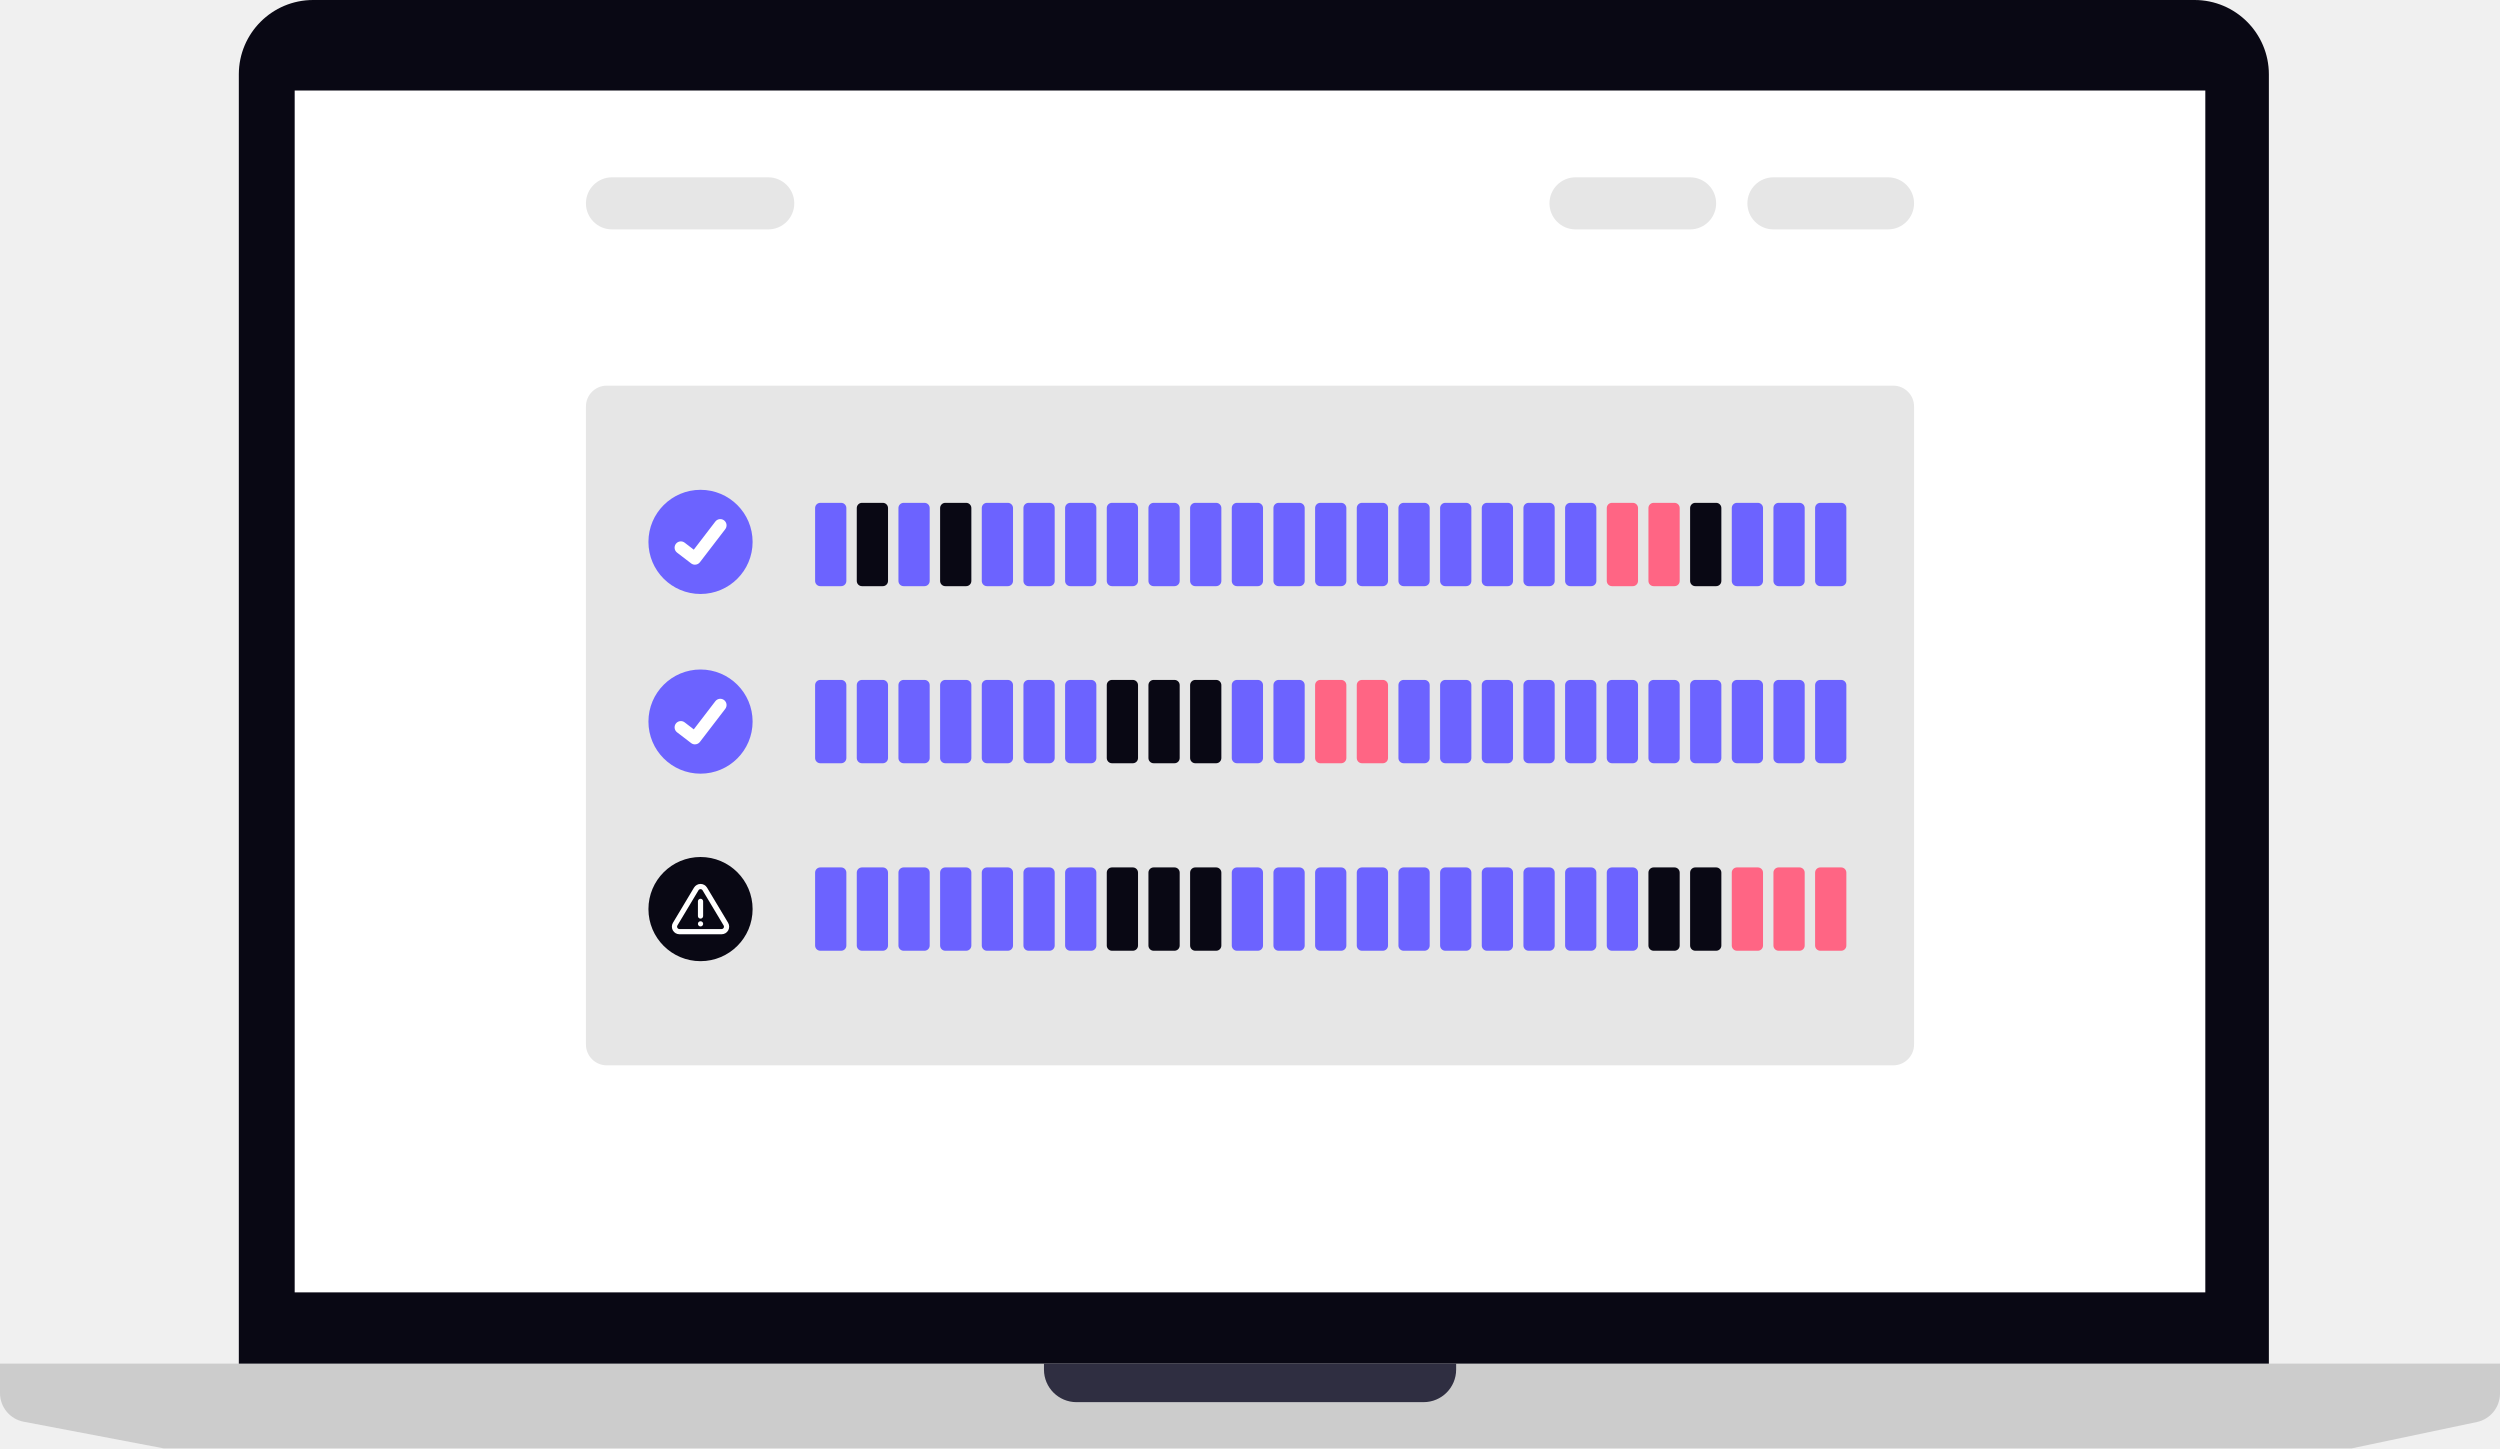
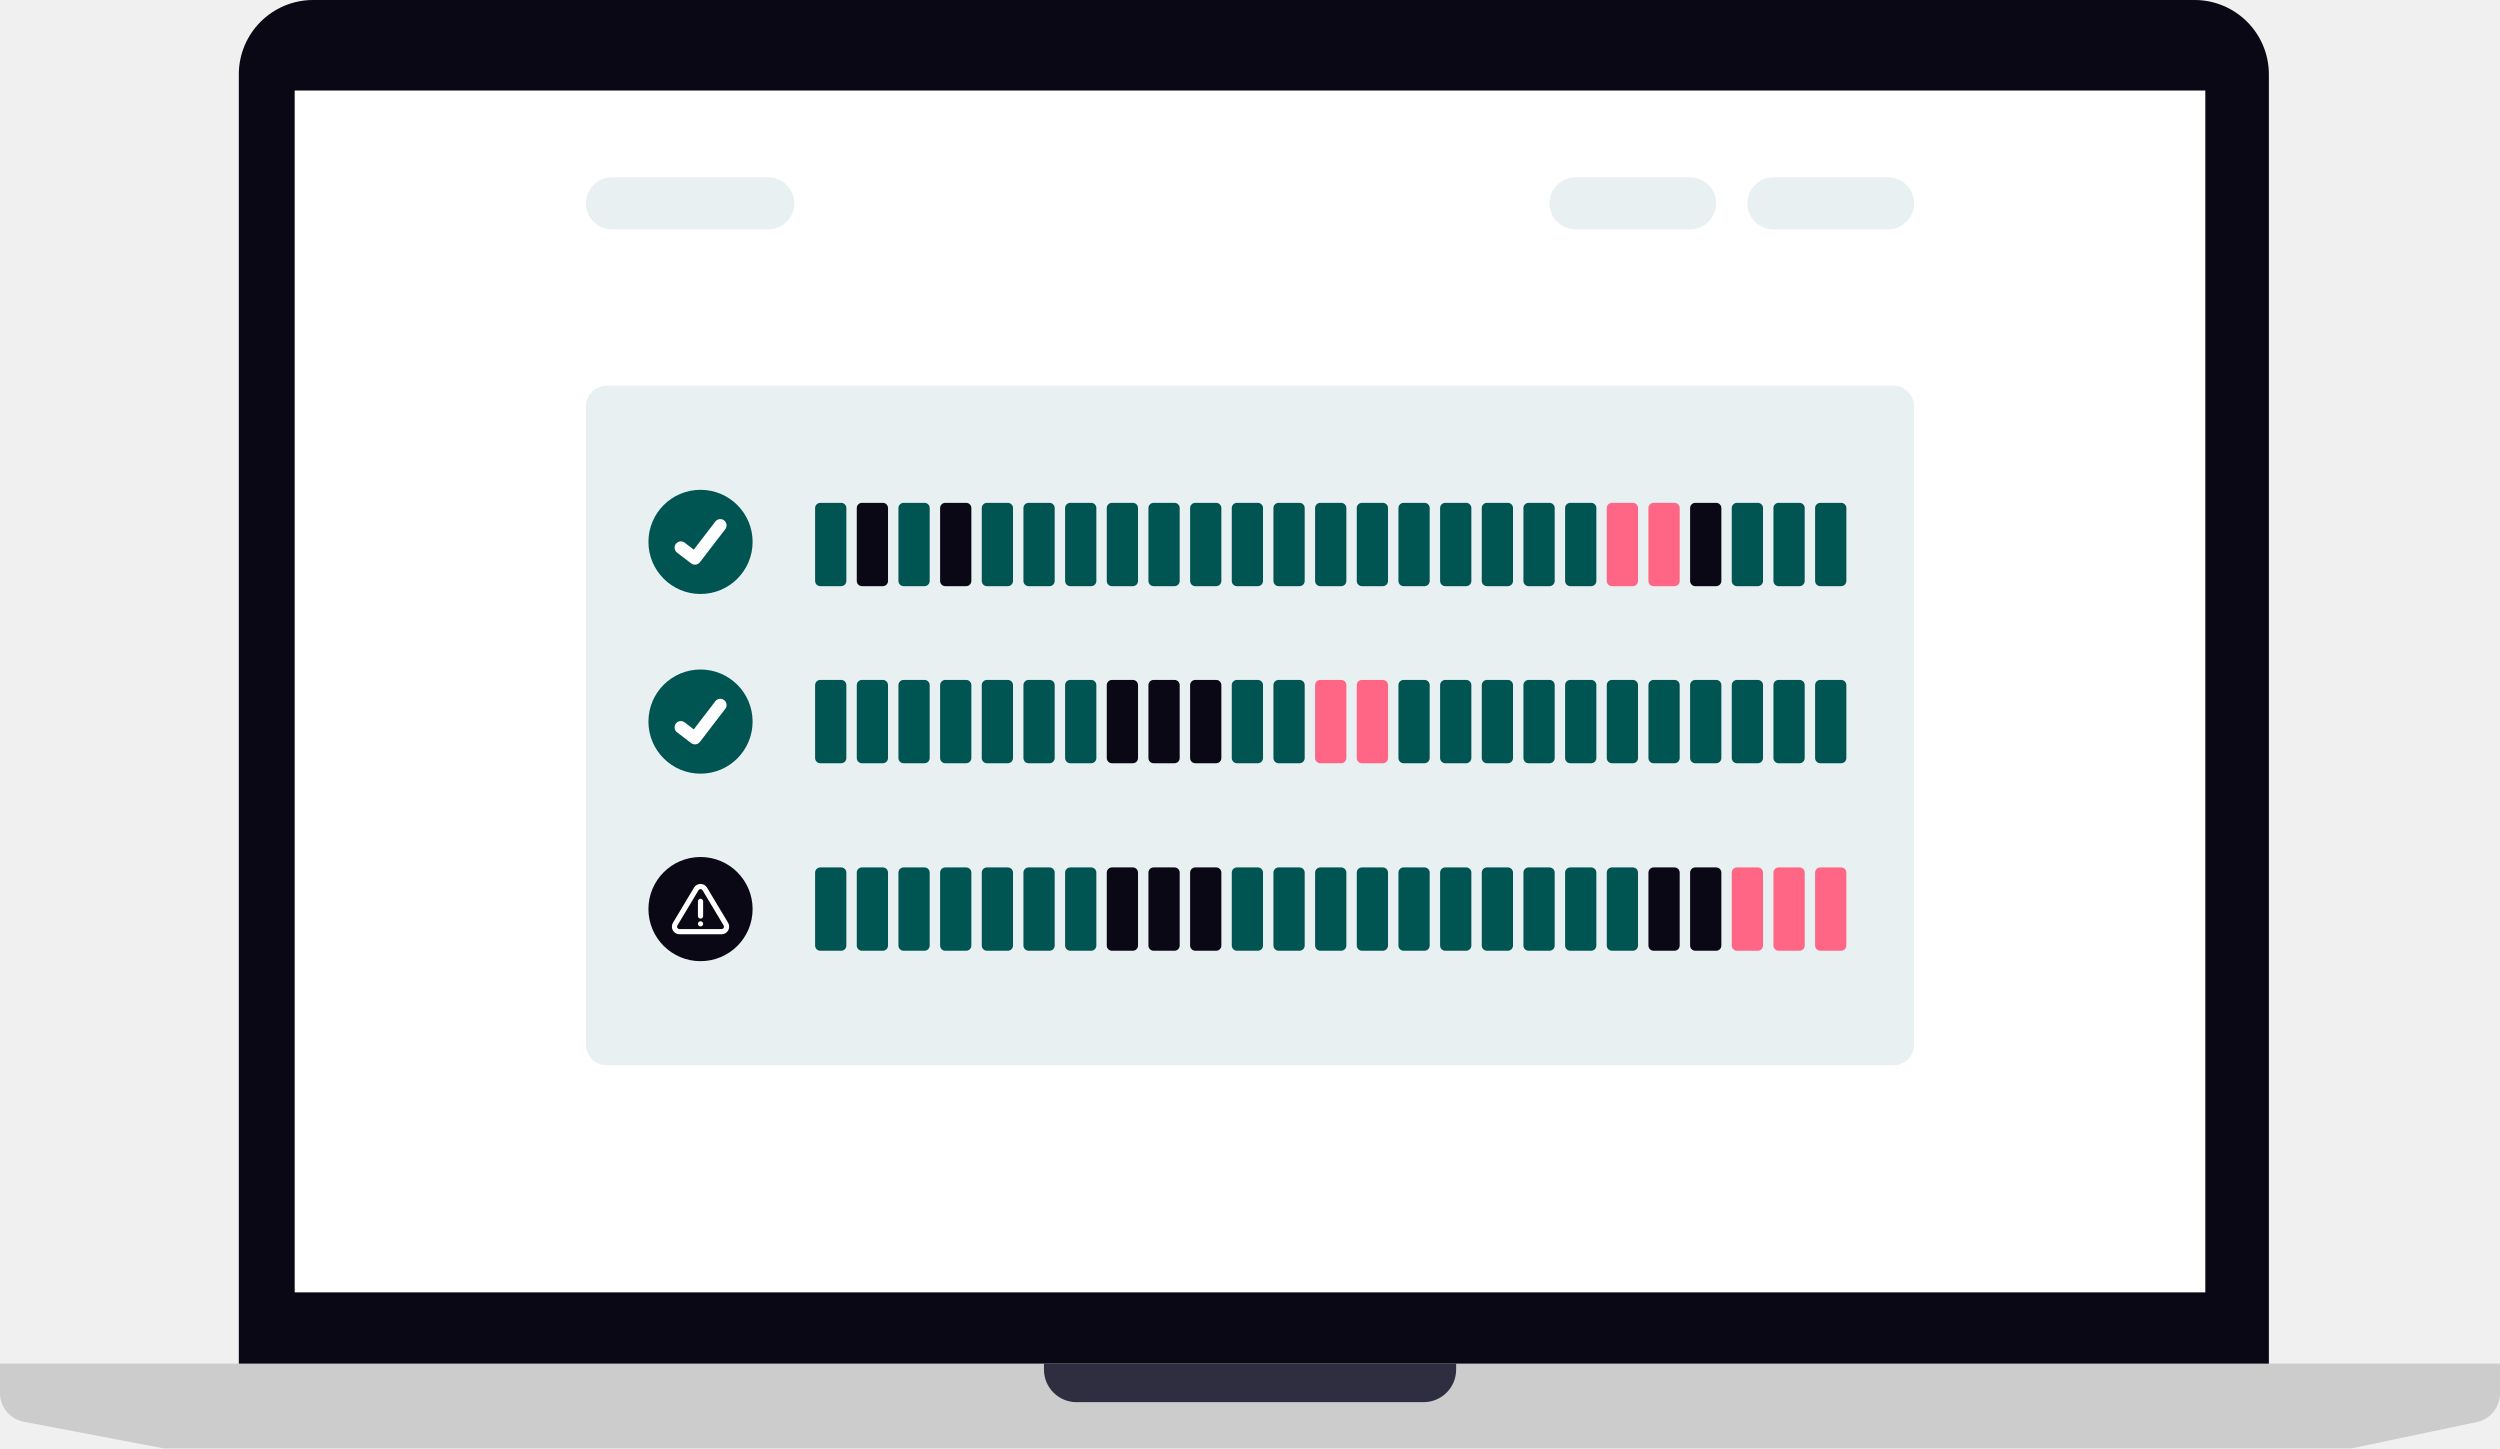
<svg xmlns="http://www.w3.org/2000/svg" width="960" height="556.179" viewBox="0 0 960 556.179" role="img" artist="Katerina Limpitsouni" source="https://undraw.co/">
  <g transform="translate(-480 -261.911)">
    <path d="M1056.977,597.719H277.44V87.8a28.554,28.554,0,0,1,28.518-28.51h722.5a28.553,28.553,0,0,1,28.519,28.51Z" transform="translate(294.269 202.621)" fill="#090814" />
    <rect width="733.682" height="461.51" transform="translate(593.158 296.672)" fill="#fff" />
    <path d="M1118.565,445.838H278.307L224.523,435.6a11.186,11.186,0,0,1-9.083-10.976V413.28h960v11.507a11.218,11.218,0,0,1-8.879,10.932l-48,10.1Z" transform="translate(264.56 372.252)" fill="#ccc" />
    <path d="M632.222,428.083H498.932A12.5,12.5,0,0,1,486.454,415.6v-2.31H644.728v2.31a12.5,12.5,0,0,1-12.478,12.478Z" transform="translate(394.43 372.256)" fill="#2f2e41" />
-     <rect width="80" height="20" rx="10" transform="translate(705 330)" fill="#e6e6e6" />
-     <rect width="64" height="20" rx="10" transform="translate(1151 330)" fill="#e6e6e6" />
-     <rect width="64" height="20" rx="10" transform="translate(1075 330)" fill="#e6e6e6" />
-     <rect width="510" height="261" rx="8" transform="translate(705 410)" fill="#e6e6e6" />
+     <rect width="80" height="20" rx="10" transform="translate(705 330)" fill="#e9f0f2" />
+     <rect width="64" height="20" rx="10" transform="translate(1151 330)" fill="#e9f0f2" />
+     <rect width="64" height="20" rx="10" transform="translate(1075 330)" fill="#e9f0f2" />
+     <rect width="510" height="261" rx="8" transform="translate(705 410)" fill="#e9f0f2" />
    <g transform="translate(0 -45)">
-       <circle cx="20" cy="20" r="20" transform="translate(729 495)" fill="#6c63ff" />
+       <circle cx="20" cy="20" r="20" transform="translate(729 495)" fill="#005451" />
      <path d="M426.685,515a2.387,2.387,0,0,1-1.436-.477l-.026-.019-5.408-4.141a2.4,2.4,0,1,1,2.922-3.815l3.5,2.686,8.278-10.8a2.4,2.4,0,0,1,3.369-.445l-.052.07.053-.069a2.4,2.4,0,0,1,.445,3.369l-9.737,12.7a2.4,2.4,0,0,1-1.912.938Z" transform="translate(320.172 8.752)" fill="#fff" />
    </g>
-     <rect width="12" height="32" rx="2" transform="translate(793 455)" fill="#6c63ff" />
+     <rect width="12" height="32" rx="2" transform="translate(793 455)" fill="#005451" />
    <rect width="12" height="32" rx="2" transform="translate(809 455)" fill="#090814" />
-     <rect width="12" height="32" rx="2" transform="translate(825 455)" fill="#6c63ff" />
+     <rect width="12" height="32" rx="2" transform="translate(825 455)" fill="#005451" />
    <rect width="12" height="32" rx="2" transform="translate(841 455)" fill="#090814" />
-     <rect width="12" height="32" rx="2" transform="translate(857 455)" fill="#6c63ff" />
-     <rect width="12" height="32" rx="2" transform="translate(873 455)" fill="#6c63ff" />
-     <rect width="12" height="32" rx="2" transform="translate(889 455)" fill="#6c63ff" />
-     <rect width="12" height="32" rx="2" transform="translate(905 455)" fill="#6c63ff" />
-     <rect width="12" height="32" rx="2" transform="translate(921 455)" fill="#6c63ff" />
-     <rect width="12" height="32" rx="2" transform="translate(937 455)" fill="#6c63ff" />
-     <rect width="12" height="32" rx="2" transform="translate(953 455)" fill="#6c63ff" />
-     <rect width="12" height="32" rx="2" transform="translate(969 455)" fill="#6c63ff" />
-     <rect width="12" height="32" rx="2" transform="translate(985 455)" fill="#6c63ff" />
-     <rect width="12" height="32" rx="2" transform="translate(1001 455)" fill="#6c63ff" />
-     <rect width="12" height="32" rx="2" transform="translate(1017 455)" fill="#6c63ff" />
-     <rect width="12" height="32" rx="2" transform="translate(1033 455)" fill="#6c63ff" />
-     <rect width="12" height="32" rx="2" transform="translate(1049 455)" fill="#6c63ff" />
-     <rect width="12" height="32" rx="2" transform="translate(1065 455)" fill="#6c63ff" />
-     <rect width="12" height="32" rx="2" transform="translate(1081 455)" fill="#6c63ff" />
+     <rect width="12" height="32" rx="2" transform="translate(857 455)" fill="#005451" />
+     <rect width="12" height="32" rx="2" transform="translate(873 455)" fill="#005451" />
+     <rect width="12" height="32" rx="2" transform="translate(889 455)" fill="#005451" />
+     <rect width="12" height="32" rx="2" transform="translate(905 455)" fill="#005451" />
+     <rect width="12" height="32" rx="2" transform="translate(921 455)" fill="#005451" />
+     <rect width="12" height="32" rx="2" transform="translate(937 455)" fill="#005451" />
+     <rect width="12" height="32" rx="2" transform="translate(953 455)" fill="#005451" />
+     <rect width="12" height="32" rx="2" transform="translate(969 455)" fill="#005451" />
+     <rect width="12" height="32" rx="2" transform="translate(985 455)" fill="#005451" />
+     <rect width="12" height="32" rx="2" transform="translate(1001 455)" fill="#005451" />
+     <rect width="12" height="32" rx="2" transform="translate(1017 455)" fill="#005451" />
+     <rect width="12" height="32" rx="2" transform="translate(1033 455)" fill="#005451" />
+     <rect width="12" height="32" rx="2" transform="translate(1049 455)" fill="#005451" />
+     <rect width="12" height="32" rx="2" transform="translate(1065 455)" fill="#005451" />
+     <rect width="12" height="32" rx="2" transform="translate(1081 455)" fill="#005451" />
    <rect width="12" height="32" rx="2" transform="translate(1097 455)" fill="#ff6584" />
    <rect width="12" height="32" rx="2" transform="translate(1113 455)" fill="#ff6584" />
    <rect width="12" height="32" rx="2" transform="translate(1129 455)" fill="#090814" />
-     <rect width="12" height="32" rx="2" transform="translate(1145 455)" fill="#6c63ff" />
-     <rect width="12" height="32" rx="2" transform="translate(1161 455)" fill="#6c63ff" />
-     <rect width="12" height="32" rx="2" transform="translate(1177 455)" fill="#6c63ff" />
+     <rect width="12" height="32" rx="2" transform="translate(1145 455)" fill="#005451" />
+     <rect width="12" height="32" rx="2" transform="translate(1161 455)" fill="#005451" />
+     <rect width="12" height="32" rx="2" transform="translate(1177 455)" fill="#005451" />
    <g transform="translate(0 -85)">
-       <circle cx="20" cy="20" r="20" transform="translate(729 604)" fill="#6c63ff" />
+       <circle cx="20" cy="20" r="20" transform="translate(729 604)" fill="#005451" />
      <path d="M426.685,515a2.387,2.387,0,0,1-1.436-.477l-.026-.019-5.408-4.141a2.4,2.4,0,1,1,2.922-3.815l3.5,2.686,8.278-10.8a2.4,2.4,0,0,1,3.369-.445l-.052.07.053-.069a2.4,2.4,0,0,1,.445,3.369l-9.737,12.7a2.4,2.4,0,0,1-1.912.938Z" transform="translate(320.172 117.752)" fill="#fff" />
-       <rect width="12" height="32" rx="2" transform="translate(793 608)" fill="#6c63ff" />
-       <rect width="12" height="32" rx="2" transform="translate(809 608)" fill="#6c63ff" />
-       <rect width="12" height="32" rx="2" transform="translate(825 608)" fill="#6c63ff" />
-       <rect width="12" height="32" rx="2" transform="translate(841 608)" fill="#6c63ff" />
-       <rect width="12" height="32" rx="2" transform="translate(857 608)" fill="#6c63ff" />
-       <rect width="12" height="32" rx="2" transform="translate(873 608)" fill="#6c63ff" />
-       <rect width="12" height="32" rx="2" transform="translate(889 608)" fill="#6c63ff" />
+       <rect width="12" height="32" rx="2" transform="translate(793 608)" fill="#005451" />
+       <rect width="12" height="32" rx="2" transform="translate(809 608)" fill="#005451" />
+       <rect width="12" height="32" rx="2" transform="translate(825 608)" fill="#005451" />
+       <rect width="12" height="32" rx="2" transform="translate(841 608)" fill="#005451" />
+       <rect width="12" height="32" rx="2" transform="translate(857 608)" fill="#005451" />
+       <rect width="12" height="32" rx="2" transform="translate(873 608)" fill="#005451" />
+       <rect width="12" height="32" rx="2" transform="translate(889 608)" fill="#005451" />
      <rect width="12" height="32" rx="2" transform="translate(905 608)" fill="#090814" />
      <rect width="12" height="32" rx="2" transform="translate(921 608)" fill="#090814" />
      <rect width="12" height="32" rx="2" transform="translate(937 608)" fill="#090814" />
-       <rect width="12" height="32" rx="2" transform="translate(953 608)" fill="#6c63ff" />
-       <rect width="12" height="32" rx="2" transform="translate(969 608)" fill="#6c63ff" />
+       <rect width="12" height="32" rx="2" transform="translate(953 608)" fill="#005451" />
+       <rect width="12" height="32" rx="2" transform="translate(969 608)" fill="#005451" />
      <rect width="12" height="32" rx="2" transform="translate(985 608)" fill="#ff6584" />
      <rect width="12" height="32" rx="2" transform="translate(1001 608)" fill="#ff6584" />
-       <rect width="12" height="32" rx="2" transform="translate(1017 608)" fill="#6c63ff" />
-       <rect width="12" height="32" rx="2" transform="translate(1033 608)" fill="#6c63ff" />
-       <rect width="12" height="32" rx="2" transform="translate(1049 608)" fill="#6c63ff" />
-       <rect width="12" height="32" rx="2" transform="translate(1065 608)" fill="#6c63ff" />
-       <rect width="12" height="32" rx="2" transform="translate(1081 608)" fill="#6c63ff" />
-       <rect width="12" height="32" rx="2" transform="translate(1097 608)" fill="#6c63ff" />
-       <rect width="12" height="32" rx="2" transform="translate(1113 608)" fill="#6c63ff" />
-       <rect width="12" height="32" rx="2" transform="translate(1129 608)" fill="#6c63ff" />
-       <rect width="12" height="32" rx="2" transform="translate(1145 608)" fill="#6c63ff" />
-       <rect width="12" height="32" rx="2" transform="translate(1161 608)" fill="#6c63ff" />
-       <rect width="12" height="32" rx="2" transform="translate(1177 608)" fill="#6c63ff" />
+       <rect width="12" height="32" rx="2" transform="translate(1017 608)" fill="#005451" />
+       <rect width="12" height="32" rx="2" transform="translate(1033 608)" fill="#005451" />
+       <rect width="12" height="32" rx="2" transform="translate(1049 608)" fill="#005451" />
+       <rect width="12" height="32" rx="2" transform="translate(1065 608)" fill="#005451" />
+       <rect width="12" height="32" rx="2" transform="translate(1081 608)" fill="#005451" />
+       <rect width="12" height="32" rx="2" transform="translate(1097 608)" fill="#005451" />
+       <rect width="12" height="32" rx="2" transform="translate(1113 608)" fill="#005451" />
+       <rect width="12" height="32" rx="2" transform="translate(1129 608)" fill="#005451" />
+       <rect width="12" height="32" rx="2" transform="translate(1145 608)" fill="#005451" />
+       <rect width="12" height="32" rx="2" transform="translate(1161 608)" fill="#005451" />
+       <rect width="12" height="32" rx="2" transform="translate(1177 608)" fill="#005451" />
    </g>
    <circle cx="20" cy="20" r="20" transform="translate(729 591)" fill="#090814" />
-     <rect width="12" height="32" rx="2" transform="translate(793 595)" fill="#6c63ff" />
-     <rect width="12" height="32" rx="2" transform="translate(809 595)" fill="#6c63ff" />
-     <rect width="12" height="32" rx="2" transform="translate(825 595)" fill="#6c63ff" />
-     <rect width="12" height="32" rx="2" transform="translate(841 595)" fill="#6c63ff" />
-     <rect width="12" height="32" rx="2" transform="translate(857 595)" fill="#6c63ff" />
-     <rect width="12" height="32" rx="2" transform="translate(873 595)" fill="#6c63ff" />
-     <rect width="12" height="32" rx="2" transform="translate(889 595)" fill="#6c63ff" />
+     <rect width="12" height="32" rx="2" transform="translate(793 595)" fill="#005451" />
+     <rect width="12" height="32" rx="2" transform="translate(809 595)" fill="#005451" />
+     <rect width="12" height="32" rx="2" transform="translate(825 595)" fill="#005451" />
+     <rect width="12" height="32" rx="2" transform="translate(841 595)" fill="#005451" />
+     <rect width="12" height="32" rx="2" transform="translate(857 595)" fill="#005451" />
+     <rect width="12" height="32" rx="2" transform="translate(873 595)" fill="#005451" />
+     <rect width="12" height="32" rx="2" transform="translate(889 595)" fill="#005451" />
    <rect width="12" height="32" rx="2" transform="translate(905 595)" fill="#090814" />
    <rect width="12" height="32" rx="2" transform="translate(921 595)" fill="#090814" />
    <rect width="12" height="32" rx="2" transform="translate(937 595)" fill="#090814" />
-     <rect width="12" height="32" rx="2" transform="translate(953 595)" fill="#6c63ff" />
-     <rect width="12" height="32" rx="2" transform="translate(969 595)" fill="#6c63ff" />
-     <rect width="12" height="32" rx="2" transform="translate(985 595)" fill="#6c63ff" />
-     <rect width="12" height="32" rx="2" transform="translate(1001 595)" fill="#6c63ff" />
-     <rect width="12" height="32" rx="2" transform="translate(1017 595)" fill="#6c63ff" />
-     <rect width="12" height="32" rx="2" transform="translate(1033 595)" fill="#6c63ff" />
-     <rect width="12" height="32" rx="2" transform="translate(1049 595)" fill="#6c63ff" />
-     <rect width="12" height="32" rx="2" transform="translate(1065 595)" fill="#6c63ff" />
-     <rect width="12" height="32" rx="2" transform="translate(1081 595)" fill="#6c63ff" />
-     <rect width="12" height="32" rx="2" transform="translate(1097 595)" fill="#6c63ff" />
+     <rect width="12" height="32" rx="2" transform="translate(953 595)" fill="#005451" />
+     <rect width="12" height="32" rx="2" transform="translate(969 595)" fill="#005451" />
+     <rect width="12" height="32" rx="2" transform="translate(985 595)" fill="#005451" />
+     <rect width="12" height="32" rx="2" transform="translate(1001 595)" fill="#005451" />
+     <rect width="12" height="32" rx="2" transform="translate(1017 595)" fill="#005451" />
+     <rect width="12" height="32" rx="2" transform="translate(1033 595)" fill="#005451" />
+     <rect width="12" height="32" rx="2" transform="translate(1049 595)" fill="#005451" />
+     <rect width="12" height="32" rx="2" transform="translate(1065 595)" fill="#005451" />
+     <rect width="12" height="32" rx="2" transform="translate(1081 595)" fill="#005451" />
+     <rect width="12" height="32" rx="2" transform="translate(1097 595)" fill="#005451" />
    <rect width="12" height="32" rx="2" transform="translate(1113 595)" fill="#090814" />
    <rect width="12" height="32" rx="2" transform="translate(1129 595)" fill="#090814" />
    <rect width="12" height="32" rx="2" transform="translate(1145 595)" fill="#ff6584" />
    <rect width="12" height="32" rx="2" transform="translate(1161 595)" fill="#ff6584" />
    <rect width="12" height="32" rx="2" transform="translate(1177 595)" fill="#ff6584" />
    <g transform="translate(-430.989 -15.332)">
      <g transform="translate(1168.99 616.668)">
        <path d="M12,15.636a1,1,0,0,1-1-1V9a1,1,0,1,1,2,0v5.637a1,1,0,0,1-1,1Z" transform="translate(-0.999 -2.304)" fill="#fff" />
        <path d="M11.991,1.668a2.93,2.93,0,0,1,2.492,1.4l0,0,8.106,13.536.008.014A2.914,2.914,0,0,1,20.109,21H3.873a2.914,2.914,0,0,1-2.492-4.373l.008-.014L9.479,3.1,9.5,3.072a2.93,2.93,0,0,1,2.493-1.4Zm.781,2.438a.914.914,0,0,0-1.551-.016l-.009.015L3.111,17.63A.914.914,0,0,0,3.891,19h16.2a.914.914,0,0,0,.78-1.364Z" transform="translate(-0.99 -1.668)" fill="#fff" />
        <path d="M12.01,17H12a1,1,0,0,1,0-2h.01a1,1,0,1,1,0,2Z" transform="translate(-0.999 -0.668)" fill="#fff" />
      </g>
    </g>
  </g>
</svg>
